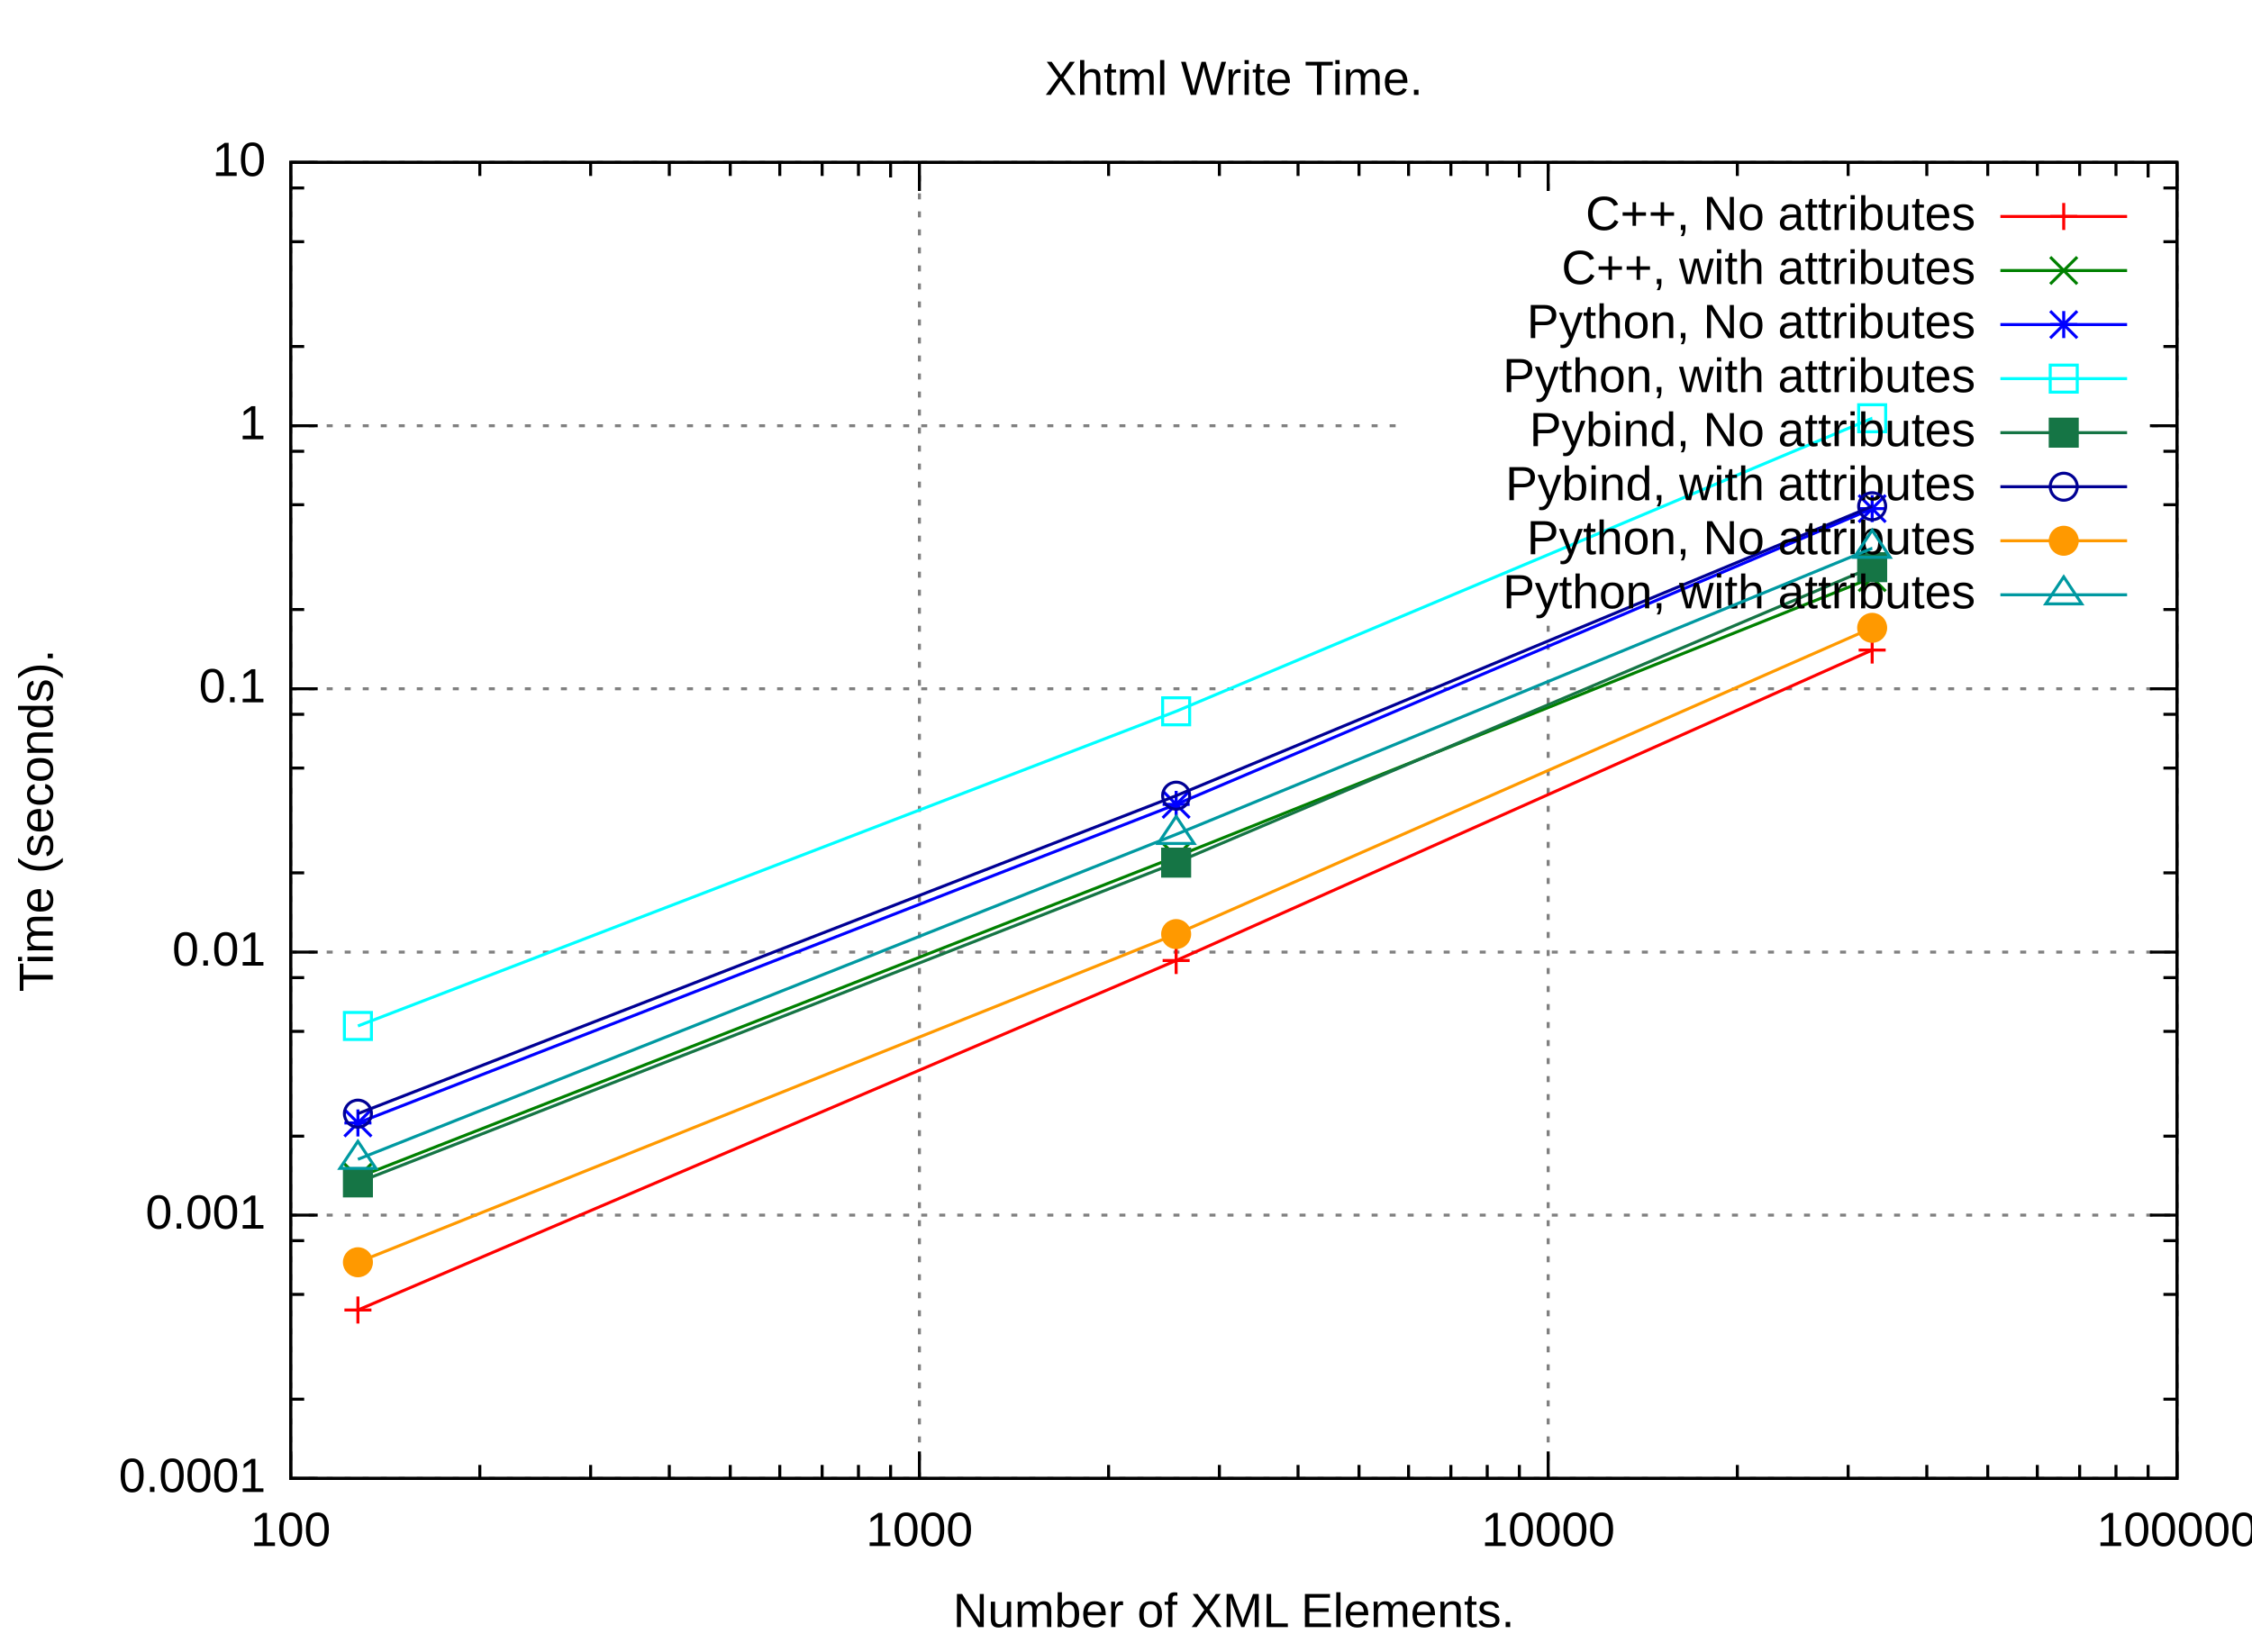
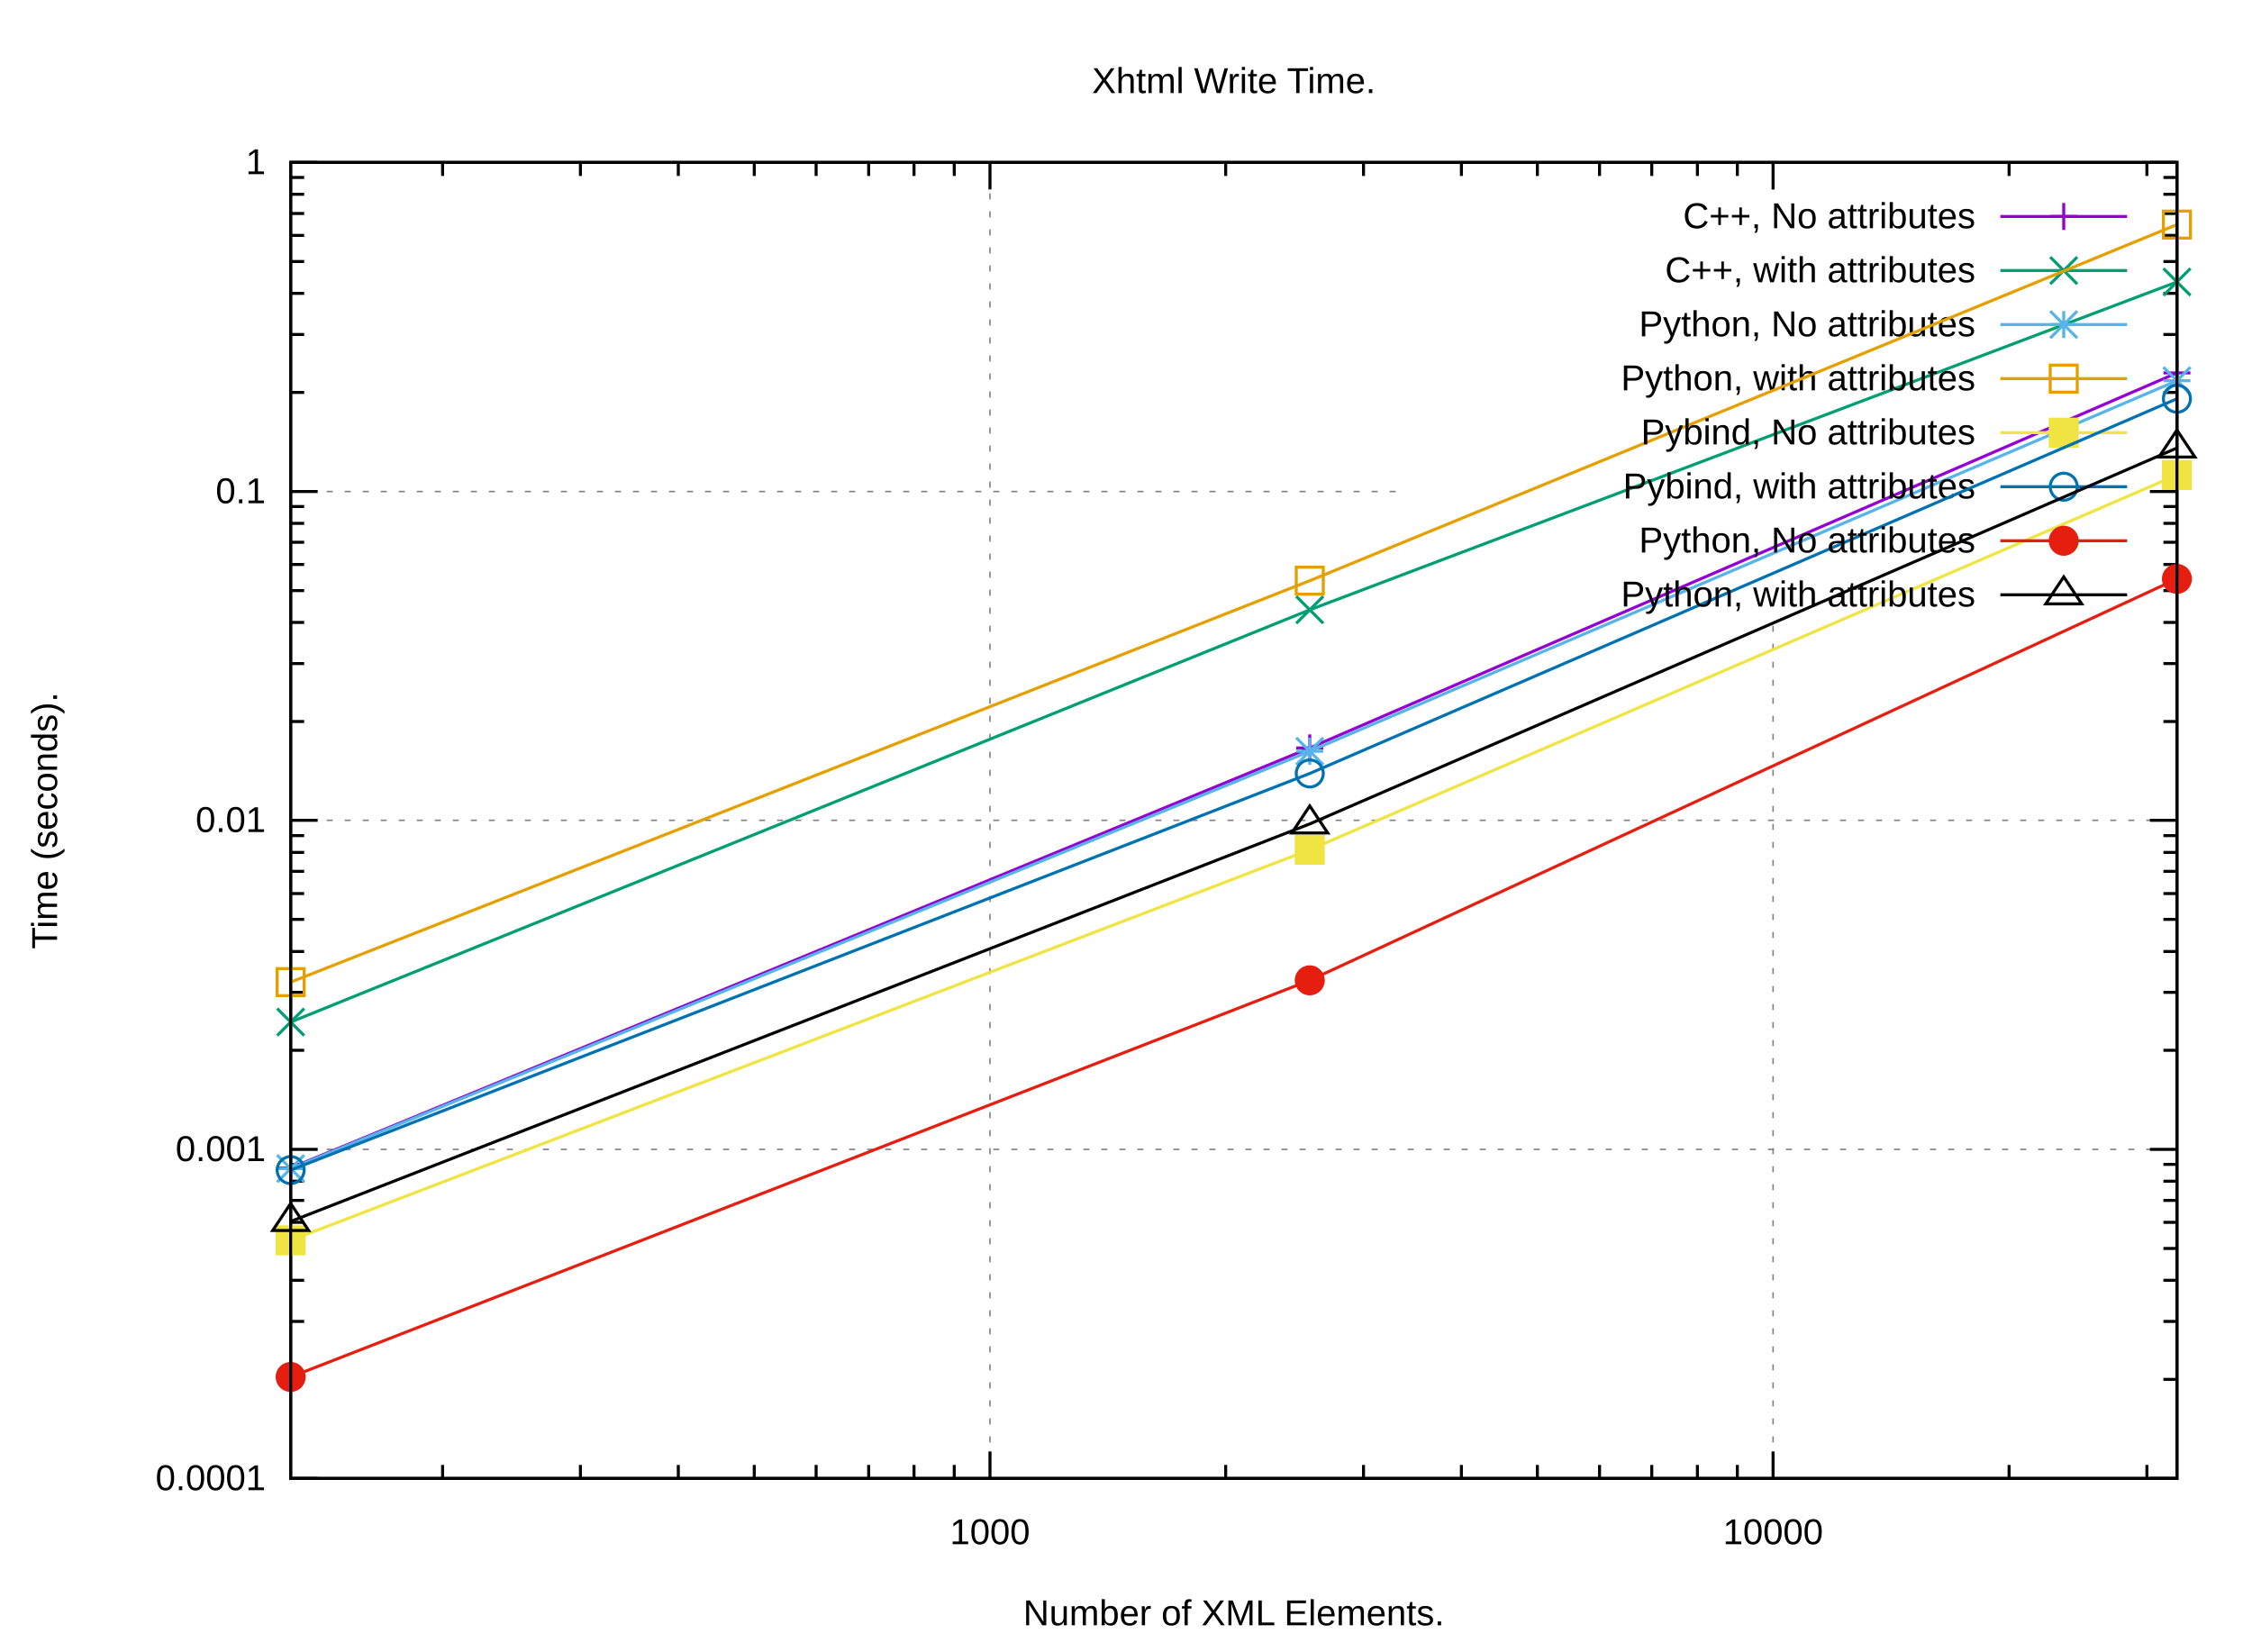
<svg xmlns="http://www.w3.org/2000/svg" xmlns:xlink="http://www.w3.org/1999/xlink" width="750" height="550" viewBox="0 0 750 550">
  <g id="gnuplot_canvas">
    <rect x="0" y="0" width="750" height="550" fill="none" />
    <defs>
-       <circle id="gpDot" r="0.5" stroke-width="0.5" />
+       <circle id="gpDot" r="0.5" stroke-width="0.5" stroke="currentColor" />
      <path id="gpPt0" stroke-width="0.222" stroke="currentColor" d="M-1,0 h2 M0,-1 v2" />
      <path id="gpPt1" stroke-width="0.222" stroke="currentColor" d="M-1,-1 L1,1 M1,-1 L-1,1" />
      <path id="gpPt2" stroke-width="0.222" stroke="currentColor" d="M-1,0 L1,0 M0,-1 L0,1 M-1,-1 L1,1 M-1,1 L1,-1" />
      <rect id="gpPt3" stroke-width="0.222" stroke="currentColor" x="-1" y="-1" width="2" height="2" />
      <rect id="gpPt4" stroke-width="0.222" stroke="currentColor" fill="currentColor" x="-1" y="-1" width="2" height="2" />
      <circle id="gpPt5" stroke-width="0.222" stroke="currentColor" cx="0" cy="0" r="1" />
      <use xlink:href="#gpPt5" id="gpPt6" fill="currentColor" stroke="none" />
      <path id="gpPt7" stroke-width="0.222" stroke="currentColor" d="M0,-1.33 L-1.33,0.67 L1.33,0.67 z" />
      <use xlink:href="#gpPt7" id="gpPt8" fill="currentColor" stroke="none" />
      <use xlink:href="#gpPt7" id="gpPt9" stroke="currentColor" transform="rotate(180)" />
      <use xlink:href="#gpPt9" id="gpPt10" fill="currentColor" stroke="none" />
      <use xlink:href="#gpPt3" id="gpPt11" stroke="currentColor" transform="rotate(45)" />
      <use xlink:href="#gpPt11" id="gpPt12" fill="currentColor" stroke="none" />
+       <path id="gpPt13" stroke-width="0.222" stroke="currentColor" d="M0,1.330 L1.265,0.411 L0.782,-1.067 L-0.782,-1.076 L-1.265,0.411 z" />
+       <use xlink:href="#gpPt13" id="gpPt14" fill="currentColor" stroke="none" />
+       <filter id="textbox" filterUnits="objectBoundingBox" x="0" y="0" height="1" width="1">
+         <feFlood flood-color="white" flood-opacity="1" result="bgnd" />
+         <feComposite in="SourceGraphic" in2="bgnd" operator="atop" />
+       </filter>
+       <filter id="greybox" filterUnits="objectBoundingBox" x="0" y="0" height="1" width="1">
+         <feFlood flood-color="lightgrey" flood-opacity="1" result="grey" />
+         <feComposite in="SourceGraphic" in2="grey" operator="atop" />
+       </filter>
    </defs>
-     <g style="fill:none; color:white; stroke:currentColor; stroke-width:1.00; stroke-linecap:butt; stroke-linejoin:miter">
- </g>
-     <g style="fill:none; color:black; stroke:currentColor; stroke-width:1.00; stroke-linecap:butt; stroke-linejoin:miter">
- </g>
-     <g style="fill:none; color:gray; stroke:currentColor; stroke-width:1.00; stroke-linecap:butt; stroke-linejoin:miter">
-       <path stroke="gray" stroke-dasharray=" 2,4" class="gridline" d="M96.8,492.4 L725.0,492.4  h0.01" />
-     </g>
-     <g style="fill:none; color:black; stroke:currentColor; stroke-width:1.00; stroke-linecap:butt; stroke-linejoin:miter">
-       <path stroke="black" d="M96.8,492.4 L105.8,492.4 M725.0,492.4 L716.0,492.4  h0.01" />
-       <g transform="translate(88.5,496.9)" style="stroke:none; fill:black; font-family:Arial; font-size:12.00pt; text-anchor:end">
-         <text> 0.0001</text>
-       </g>
-       <path stroke="black" d="M96.8,466.0 L101.3,466.0 M725.0,466.0 L720.5,466.0 M96.8,431.1 L101.3,431.1 M725.0,431.1 L720.5,431.1    M96.8,413.2 L101.3,413.2 M725.0,413.2 L720.5,413.2  h0.01" />
-     </g>
-     <g style="fill:none; color:gray; stroke:currentColor; stroke-width:1.00; stroke-linecap:butt; stroke-linejoin:miter">
-       <path stroke="gray" stroke-dasharray=" 2,4" class="gridline" d="M96.8,404.7 L725.0,404.7  h0.01" />
-     </g>
-     <g style="fill:none; color:black; stroke:currentColor; stroke-width:1.00; stroke-linecap:butt; stroke-linejoin:miter">
-       <path stroke="black" d="M96.8,404.7 L105.8,404.7 M725.0,404.7 L716.0,404.7  h0.01" />
-       <g transform="translate(88.5,409.2)" style="stroke:none; fill:black; font-family:Arial; font-size:12.00pt; text-anchor:end">
-         <text> 0.001</text>
-       </g>
-       <path stroke="black" d="M96.8,378.4 L101.3,378.4 M725.0,378.4 L720.5,378.4 M96.8,343.5 L101.3,343.5 M725.0,343.5 L720.5,343.5    M96.8,325.6 L101.3,325.6 M725.0,325.6 L720.5,325.6  h0.01" />
-     </g>
-     <g style="fill:none; color:gray; stroke:currentColor; stroke-width:1.00; stroke-linecap:butt; stroke-linejoin:miter">
-       <path stroke="gray" stroke-dasharray=" 2,4" class="gridline" d="M96.8,317.1 L725.0,317.1  h0.01" />
-     </g>
-     <g style="fill:none; color:black; stroke:currentColor; stroke-width:1.00; stroke-linecap:butt; stroke-linejoin:miter">
-       <path stroke="black" d="M96.8,317.1 L105.8,317.1 M725.0,317.1 L716.0,317.1  h0.01" />
-       <g transform="translate(88.5,321.6)" style="stroke:none; fill:black; font-family:Arial; font-size:12.00pt; text-anchor:end">
-         <text> 0.01</text>
-       </g>
-       <path stroke="black" d="M96.8,290.7 L101.3,290.7 M725.0,290.7 L720.5,290.7 M96.8,255.8 L101.3,255.8 M725.0,255.8 L720.5,255.8    M96.8,237.9 L101.3,237.9 M725.0,237.9 L720.5,237.9  h0.01" />
-     </g>
-     <g style="fill:none; color:gray; stroke:currentColor; stroke-width:1.00; stroke-linecap:butt; stroke-linejoin:miter">
-       <path stroke="gray" stroke-dasharray=" 2,4" class="gridline" d="M96.8,229.4 L725.0,229.4  h0.01" />
-     </g>
-     <g style="fill:none; color:black; stroke:currentColor; stroke-width:1.00; stroke-linecap:butt; stroke-linejoin:miter">
-       <path stroke="black" d="M96.8,229.4 L105.8,229.4 M725.0,229.4 L716.0,229.4  h0.01" />
-       <g transform="translate(88.5,233.9)" style="stroke:none; fill:black; font-family:Arial; font-size:12.00pt; text-anchor:end">
-         <text> 0.1</text>
-       </g>
-       <path stroke="black" d="M96.8,203.0 L101.3,203.0 M725.0,203.0 L720.5,203.0 M96.8,168.1 L101.3,168.1 M725.0,168.1 L720.5,168.1    M96.8,150.3 L101.3,150.3 M725.0,150.3 L720.5,150.3  h0.01" />
-     </g>
-     <g style="fill:none; color:gray; stroke:currentColor; stroke-width:1.00; stroke-linecap:butt; stroke-linejoin:miter">
-       <path stroke="gray" stroke-dasharray=" 2,4" class="gridline" d="M96.8,141.8 L467.0,141.8 M716.7,141.8 L725.0,141.8  h0.01" />
-     </g>
-     <g style="fill:none; color:black; stroke:currentColor; stroke-width:1.00; stroke-linecap:butt; stroke-linejoin:miter">
-       <path stroke="black" d="M96.8,141.8 L105.8,141.8 M725.0,141.8 L716.0,141.8  h0.01" />
-       <g transform="translate(88.5,146.3)" style="stroke:none; fill:black; font-family:Arial; font-size:12.00pt; text-anchor:end">
-         <text> 1</text>
-       </g>
-       <path stroke="black" d="M96.8,115.4 L101.3,115.4 M725.0,115.4 L720.5,115.4 M96.8,80.5 L101.3,80.5 M725.0,80.5 L720.5,80.5    M96.8,62.6 L101.3,62.6 M725.0,62.6 L720.5,62.6  h0.01" />
-     </g>
-     <g style="fill:none; color:gray; stroke:currentColor; stroke-width:1.00; stroke-linecap:butt; stroke-linejoin:miter">
-       <path stroke="gray" stroke-dasharray=" 2,4" class="gridline" d="M96.8,54.1 L725.0,54.1  h0.01" />
-     </g>
-     <g style="fill:none; color:black; stroke:currentColor; stroke-width:1.00; stroke-linecap:butt; stroke-linejoin:miter">
-       <path stroke="black" d="M96.8,54.1 L105.8,54.1 M725.0,54.1 L716.0,54.1  h0.01" />
-       <g transform="translate(88.5,58.6)" style="stroke:none; fill:black; font-family:Arial; font-size:12.00pt; text-anchor:end">
-         <text> 10</text>
-       </g>
-     </g>
-     <g style="fill:none; color:gray; stroke:currentColor; stroke-width:1.00; stroke-linecap:butt; stroke-linejoin:miter">
-       <path stroke="gray" stroke-dasharray=" 2,4" class="gridline" d="M96.8,492.4 L96.8,54.1  h0.01" />
-     </g>
-     <g style="fill:none; color:black; stroke:currentColor; stroke-width:1.00; stroke-linecap:butt; stroke-linejoin:miter">
-       <path stroke="black" d="M96.8,492.4 L96.8,483.4 M96.8,54.1 L96.8,63.1  h0.01" />
-       <g transform="translate(96.8,514.9)" style="stroke:none; fill:black; font-family:Arial; font-size:12.00pt; text-anchor:middle">
-         <text> 100</text>
-       </g>
-       <path stroke="black" d="M159.8,492.4 L159.8,487.9 M159.8,54.1 L159.8,58.6 M196.7,492.4 L196.7,487.9 M196.7,54.1 L196.7,58.6    M222.9,492.4 L222.9,487.9 M222.9,54.1 L222.9,58.6 M243.2,492.4 L243.2,487.9 M243.2,54.1 L243.2,58.6    M259.7,492.4 L259.7,487.9 M259.7,54.1 L259.7,58.6 M273.8,492.4 L273.8,487.9 M273.8,54.1 L273.8,58.6    M285.9,492.4 L285.9,487.9 M285.9,54.1 L285.9,58.6 M296.6,492.4 L296.6,487.9 M296.6,54.1 L296.6,58.6     h0.01" />
-     </g>
-     <g style="fill:none; color:gray; stroke:currentColor; stroke-width:1.00; stroke-linecap:butt; stroke-linejoin:miter">
-       <path stroke="gray" stroke-dasharray=" 2,4" class="gridline" d="M306.2,492.4 L306.2,54.1  h0.01" />
-     </g>
-     <g style="fill:none; color:black; stroke:currentColor; stroke-width:1.00; stroke-linecap:butt; stroke-linejoin:miter">
-       <path stroke="black" d="M306.2,492.4 L306.2,483.4 M306.2,54.1 L306.2,63.1  h0.01" />
-       <g transform="translate(306.2,514.9)" style="stroke:none; fill:black; font-family:Arial; font-size:12.00pt; text-anchor:middle">
-         <text> 1000</text>
-       </g>
-       <path stroke="black" d="M369.2,492.4 L369.2,487.9 M369.2,54.1 L369.2,58.6 M406.1,492.4 L406.1,487.9 M406.1,54.1 L406.1,58.6    M432.3,492.4 L432.3,487.9 M432.3,54.1 L432.3,58.6 M452.6,492.4 L452.6,487.9 M452.6,54.1 L452.6,58.6    M469.1,492.4 L469.1,487.9 M469.1,54.1 L469.1,58.6 M483.2,492.4 L483.2,487.9 M483.2,54.1 L483.2,58.6    M495.3,492.4 L495.3,487.9 M495.3,54.1 L495.3,58.6 M506.0,492.4 L506.0,487.9 M506.0,54.1 L506.0,58.6     h0.01" />
-     </g>
-     <g style="fill:none; color:gray; stroke:currentColor; stroke-width:1.00; stroke-linecap:butt; stroke-linejoin:miter">
-       <path stroke="gray" stroke-dasharray=" 2,4" class="gridline" d="M515.6,492.4 L515.6,207.1 M515.6,63.1 L515.6,54.1  h0.01" />
-     </g>
-     <g style="fill:none; color:black; stroke:currentColor; stroke-width:1.00; stroke-linecap:butt; stroke-linejoin:miter">
-       <path stroke="black" d="M515.6,492.4 L515.6,483.4 M515.6,54.1 L515.6,63.1  h0.01" />
-       <g transform="translate(515.6,514.9)" style="stroke:none; fill:black; font-family:Arial; font-size:12.00pt; text-anchor:middle">
-         <text> 10000</text>
-       </g>
-       <path stroke="black" d="M578.6,492.4 L578.6,487.9 M578.6,54.1 L578.6,58.6 M615.5,492.4 L615.5,487.9 M615.5,54.1 L615.5,58.6    M641.7,492.4 L641.7,487.9 M641.7,54.1 L641.7,58.6 M662.0,492.4 L662.0,487.9 M662.0,54.1 L662.0,58.6    M678.5,492.4 L678.5,487.9 M678.5,54.1 L678.5,58.6 M692.6,492.4 L692.6,487.9 M692.6,54.1 L692.6,58.6    M704.7,492.4 L704.7,487.9 M704.7,54.1 L704.7,58.6 M715.4,492.4 L715.4,487.9 M715.4,54.1 L715.4,58.6     h0.01" />
-     </g>
-     <g style="fill:none; color:gray; stroke:currentColor; stroke-width:1.00; stroke-linecap:butt; stroke-linejoin:miter">
-       <path stroke="gray" stroke-dasharray=" 2,4" class="gridline" d="M725.0,492.4 L725.0,54.1  h0.01" />
-     </g>
-     <g style="fill:none; color:black; stroke:currentColor; stroke-width:1.00; stroke-linecap:butt; stroke-linejoin:miter">
-       <path stroke="black" d="M725.0,492.4 L725.0,483.4 M725.0,54.1 L725.0,63.1  h0.01" />
-       <g transform="translate(725.0,514.9)" style="stroke:none; fill:black; font-family:Arial; font-size:12.00pt; text-anchor:middle">
-         <text> 100000</text>
-       </g>
-       <path stroke="black" d="M96.8,54.1 L96.8,492.4 L725.0,492.4 L725.0,54.1 L96.8,54.1 Z  h0.01" />
-       <g transform="translate(17.6,273.3) rotate(270)" style="stroke:none; fill:black; font-family:Arial; font-size:12.00pt; text-anchor:middle">
-         <text>Time (seconds).</text>
-       </g>
-       <g transform="translate(410.9,541.9)" style="stroke:none; fill:black; font-family:Arial; font-size:12.00pt; text-anchor:middle">
-         <text>Number of XML Elements.</text>
-       </g>
-       <g transform="translate(410.9,31.6)" style="stroke:none; fill:black; font-family:Arial; font-size:12.00pt; text-anchor:middle">
-         <text>Xhtml Write Time.</text>
-       </g>
-     </g>
+     <g fill="none" color="white" stroke="currentColor" stroke-width="1.00" stroke-linecap="butt" stroke-linejoin="miter">
+ </g>
+     <g fill="none" color="black" stroke="currentColor" stroke-width="1.00" stroke-linecap="butt" stroke-linejoin="miter">
+ </g>
+     <g fill="none" color="black" stroke="black" stroke-width="0.50" stroke-linecap="butt" stroke-linejoin="miter">
+ </g>
+     <g fill="none" color="gray" stroke="currentColor" stroke-width="0.50" stroke-linecap="butt" stroke-linejoin="miter">
+       <path stroke="gray" stroke-dasharray="2,4" class="gridline" d="M96.8,492.4 L725.0,492.4  " />
+     </g>
+     <g fill="none" color="gray" stroke="gray" stroke-width="1.00" stroke-linecap="butt" stroke-linejoin="miter">
+ </g>
+     <g fill="none" color="black" stroke="currentColor" stroke-width="1.00" stroke-linecap="butt" stroke-linejoin="miter">
+       <path stroke="black" d="M96.8,492.4 L105.8,492.4 M725.0,492.4 L716.0,492.4  " />
+       <g transform="translate(88.5,496.3)" stroke="none" fill="black" font-family="Arial" font-size="12.00" text-anchor="end">
+         <text>
+           <tspan font-family="Arial"> 0.0001</tspan>
+         </text>
+       </g>
+     </g>
+     <g fill="none" color="black" stroke="currentColor" stroke-width="1.00" stroke-linecap="butt" stroke-linejoin="miter">
+       <path stroke="black" d="M96.8,459.4 L101.3,459.4 M725.0,459.4 L720.5,459.4 M96.8,440.1 L101.3,440.1 M725.0,440.1 L720.5,440.1   M96.8,426.4 L101.3,426.4 M725.0,426.4 L720.5,426.4 M96.8,415.8 L101.3,415.8 M725.0,415.8 L720.5,415.8   M96.8,407.1 L101.3,407.1 M725.0,407.1 L720.5,407.1 M96.8,399.8 L101.3,399.8 M725.0,399.8 L720.5,399.8   M96.8,393.4 L101.3,393.4 M725.0,393.4 L720.5,393.4 M96.8,387.8 L101.3,387.8 M725.0,387.8 L720.5,387.8    " />
+     </g>
+     <g fill="none" color="black" stroke="black" stroke-width="0.50" stroke-linecap="butt" stroke-linejoin="miter">
+ </g>
+     <g fill="none" color="gray" stroke="currentColor" stroke-width="0.50" stroke-linecap="butt" stroke-linejoin="miter">
+       <path stroke="gray" stroke-dasharray="2,4" class="gridline" d="M96.8,382.8 L725.0,382.8  " />
+     </g>
+     <g fill="none" color="gray" stroke="gray" stroke-width="1.00" stroke-linecap="butt" stroke-linejoin="miter">
+ </g>
+     <g fill="none" color="black" stroke="currentColor" stroke-width="1.00" stroke-linecap="butt" stroke-linejoin="miter">
+       <path stroke="black" d="M96.8,382.8 L105.8,382.8 M725.0,382.8 L716.0,382.8  " />
+       <g transform="translate(88.5,386.7)" stroke="none" fill="black" font-family="Arial" font-size="12.00" text-anchor="end">
+         <text>
+           <tspan font-family="Arial"> 0.001</tspan>
+         </text>
+       </g>
+     </g>
+     <g fill="none" color="black" stroke="currentColor" stroke-width="1.00" stroke-linecap="butt" stroke-linejoin="miter">
+       <path stroke="black" d="M96.8,349.8 L101.3,349.8 M725.0,349.8 L720.5,349.8 M96.8,330.5 L101.3,330.5 M725.0,330.5 L720.5,330.5   M96.8,316.9 L101.3,316.9 M725.0,316.9 L720.5,316.9 M96.8,306.2 L101.3,306.2 M725.0,306.2 L720.5,306.2   M96.8,297.6 L101.3,297.6 M725.0,297.6 L720.5,297.6 M96.8,290.2 L101.3,290.2 M725.0,290.2 L720.5,290.2   M96.8,283.9 L101.3,283.9 M725.0,283.9 L720.5,283.9 M96.8,278.3 L101.3,278.3 M725.0,278.3 L720.5,278.3    " />
+     </g>
+     <g fill="none" color="black" stroke="black" stroke-width="0.50" stroke-linecap="butt" stroke-linejoin="miter">
+ </g>
+     <g fill="none" color="gray" stroke="currentColor" stroke-width="0.50" stroke-linecap="butt" stroke-linejoin="miter">
+       <path stroke="gray" stroke-dasharray="2,4" class="gridline" d="M96.8,273.2 L725.0,273.2  " />
+     </g>
+     <g fill="none" color="gray" stroke="gray" stroke-width="1.00" stroke-linecap="butt" stroke-linejoin="miter">
+ </g>
+     <g fill="none" color="black" stroke="currentColor" stroke-width="1.00" stroke-linecap="butt" stroke-linejoin="miter">
+       <path stroke="black" d="M96.8,273.2 L105.8,273.2 M725.0,273.2 L716.0,273.2  " />
+       <g transform="translate(88.5,277.1)" stroke="none" fill="black" font-family="Arial" font-size="12.00" text-anchor="end">
+         <text>
+           <tspan font-family="Arial"> 0.01</tspan>
+         </text>
+       </g>
+     </g>
+     <g fill="none" color="black" stroke="currentColor" stroke-width="1.00" stroke-linecap="butt" stroke-linejoin="miter">
+       <path stroke="black" d="M96.8,240.3 L101.3,240.3 M725.0,240.3 L720.5,240.3 M96.8,221.0 L101.3,221.0 M725.0,221.0 L720.5,221.0   M96.8,207.3 L101.3,207.3 M725.0,207.3 L720.5,207.3 M96.8,196.7 L101.3,196.7 M725.0,196.7 L720.5,196.7   M96.8,188.0 L101.3,188.0 M725.0,188.0 L720.5,188.0 M96.8,180.6 L101.3,180.6 M725.0,180.6 L720.5,180.6   M96.8,174.3 L101.3,174.3 M725.0,174.3 L720.5,174.3 M96.8,168.7 L101.3,168.7 M725.0,168.7 L720.5,168.7    " />
+     </g>
+     <g fill="none" color="black" stroke="black" stroke-width="0.50" stroke-linecap="butt" stroke-linejoin="miter">
+ </g>
+     <g fill="none" color="gray" stroke="currentColor" stroke-width="0.50" stroke-linecap="butt" stroke-linejoin="miter">
+       <path stroke="gray" stroke-dasharray="2,4" class="gridline" d="M96.8,163.7 L467.0,163.7 M716.7,163.7 L725.0,163.7  " />
+     </g>
+     <g fill="none" color="gray" stroke="gray" stroke-width="1.00" stroke-linecap="butt" stroke-linejoin="miter">
+ </g>
+     <g fill="none" color="black" stroke="currentColor" stroke-width="1.00" stroke-linecap="butt" stroke-linejoin="miter">
+       <path stroke="black" d="M96.8,163.7 L105.8,163.7 M725.0,163.7 L716.0,163.7  " />
+       <g transform="translate(88.5,167.6)" stroke="none" fill="black" font-family="Arial" font-size="12.00" text-anchor="end">
+         <text>
+           <tspan font-family="Arial"> 0.1</tspan>
+         </text>
+       </g>
+     </g>
+     <g fill="none" color="black" stroke="currentColor" stroke-width="1.00" stroke-linecap="butt" stroke-linejoin="miter">
+       <path stroke="black" d="M96.8,130.7 L101.3,130.7 M725.0,130.7 L720.5,130.7 M96.8,111.4 L101.3,111.4 M725.0,111.4 L720.5,111.4   M96.8,97.7 L101.3,97.7 M725.0,97.7 L720.5,97.7 M96.8,87.1 L101.3,87.1 M725.0,87.1 L720.5,87.1   M96.8,78.4 L101.3,78.4 M725.0,78.4 L720.5,78.4 M96.8,71.1 L101.3,71.1 M725.0,71.1 L720.5,71.1   M96.8,64.7 L101.3,64.7 M725.0,64.7 L720.5,64.7 M96.8,59.1 L101.3,59.1 M725.0,59.1 L720.5,59.1    " />
+     </g>
+     <g fill="none" color="black" stroke="black" stroke-width="0.50" stroke-linecap="butt" stroke-linejoin="miter">
+ </g>
+     <g fill="none" color="gray" stroke="currentColor" stroke-width="0.50" stroke-linecap="butt" stroke-linejoin="miter">
+       <path stroke="gray" stroke-dasharray="2,4" class="gridline" d="M96.8,54.1 L725.0,54.1  " />
+     </g>
+     <g fill="none" color="gray" stroke="gray" stroke-width="1.00" stroke-linecap="butt" stroke-linejoin="miter">
+ </g>
+     <g fill="none" color="black" stroke="currentColor" stroke-width="1.00" stroke-linecap="butt" stroke-linejoin="miter">
+       <path stroke="black" d="M96.8,54.1 L105.8,54.1 M725.0,54.1 L716.0,54.1  " />
+       <g transform="translate(88.5,58.0)" stroke="none" fill="black" font-family="Arial" font-size="12.00" text-anchor="end">
+         <text>
+           <tspan font-family="Arial"> 1</tspan>
+         </text>
+       </g>
+     </g>
+     <g fill="none" color="black" stroke="currentColor" stroke-width="1.00" stroke-linecap="butt" stroke-linejoin="miter">
+       <path stroke="black" d="M147.4,492.4 L147.4,487.9 M147.4,54.1 L147.4,58.6 M193.3,492.4 L193.3,487.9 M193.3,54.1 L193.3,58.6   M225.9,492.4 L225.9,487.9 M225.9,54.1 L225.9,58.6 M251.2,492.4 L251.2,487.9 M251.2,54.1 L251.2,58.6   M271.8,492.4 L271.8,487.9 M271.8,54.1 L271.8,58.6 M289.3,492.4 L289.3,487.9 M289.3,54.1 L289.3,58.6   M304.4,492.4 L304.4,487.9 M304.4,54.1 L304.4,58.6 M317.8,492.4 L317.8,487.9 M317.8,54.1 L317.8,58.6    " />
+     </g>
+     <g fill="none" color="black" stroke="black" stroke-width="0.50" stroke-linecap="butt" stroke-linejoin="miter">
+ </g>
+     <g fill="none" color="gray" stroke="currentColor" stroke-width="0.50" stroke-linecap="butt" stroke-linejoin="miter">
+       <path stroke="gray" stroke-dasharray="2,4" class="gridline" d="M329.7,492.4 L329.7,54.1  " />
+     </g>
+     <g fill="none" color="gray" stroke="gray" stroke-width="1.00" stroke-linecap="butt" stroke-linejoin="miter">
+ </g>
+     <g fill="none" color="black" stroke="currentColor" stroke-width="1.00" stroke-linecap="butt" stroke-linejoin="miter">
+       <path stroke="black" d="M329.7,492.4 L329.7,483.4 M329.7,54.1 L329.7,63.1  " />
+       <g transform="translate(329.7,514.3)" stroke="none" fill="black" font-family="Arial" font-size="12.00" text-anchor="middle">
+         <text>
+           <tspan font-family="Arial"> 1000</tspan>
+         </text>
+       </g>
+     </g>
+     <g fill="none" color="black" stroke="currentColor" stroke-width="1.00" stroke-linecap="butt" stroke-linejoin="miter">
+       <path stroke="black" d="M408.2,492.4 L408.2,487.9 M408.2,54.1 L408.2,58.6 M454.1,492.4 L454.1,487.9 M454.1,54.1 L454.1,58.6   M486.7,492.4 L486.7,487.9 M486.7,54.1 L486.7,58.6 M512.0,492.4 L512.0,487.9 M512.0,54.1 L512.0,58.6   M532.7,492.4 L532.7,487.9 M532.7,54.1 L532.7,58.6 M550.1,492.4 L550.1,487.9 M550.1,54.1 L550.1,58.6   M565.3,492.4 L565.3,487.9 M565.3,54.1 L565.3,58.6 M578.6,492.4 L578.6,487.9 M578.6,54.1 L578.6,58.6    " />
+     </g>
+     <g fill="none" color="black" stroke="black" stroke-width="0.50" stroke-linecap="butt" stroke-linejoin="miter">
+ </g>
+     <g fill="none" color="gray" stroke="currentColor" stroke-width="0.50" stroke-linecap="butt" stroke-linejoin="miter">
+       <path stroke="gray" stroke-dasharray="2,4" class="gridline" d="M590.5,492.4 L590.5,207.1 M590.5,63.1 L590.5,54.1  " />
+     </g>
+     <g fill="none" color="gray" stroke="gray" stroke-width="1.00" stroke-linecap="butt" stroke-linejoin="miter">
+ </g>
+     <g fill="none" color="black" stroke="currentColor" stroke-width="1.00" stroke-linecap="butt" stroke-linejoin="miter">
+       <path stroke="black" d="M590.5,492.4 L590.5,483.4 M590.5,54.1 L590.5,63.1  " />
+       <g transform="translate(590.5,514.3)" stroke="none" fill="black" font-family="Arial" font-size="12.00" text-anchor="middle">
+         <text>
+           <tspan font-family="Arial"> 10000</tspan>
+         </text>
+       </g>
+     </g>
+     <g fill="none" color="black" stroke="currentColor" stroke-width="1.00" stroke-linecap="butt" stroke-linejoin="miter">
+       <path stroke="black" d="M669.1,492.4 L669.1,487.9 M669.1,54.1 L669.1,58.6 M715.0,492.4 L715.0,487.9 M715.0,54.1 L715.0,58.6    " />
+     </g>
+     <g fill="none" color="black" stroke="currentColor" stroke-width="1.00" stroke-linecap="butt" stroke-linejoin="miter">
+       <path stroke="black" d="M96.8,54.1 L96.8,492.4 L725.0,492.4 L725.0,54.1 L96.8,54.1 Z  " />
+     </g>
+     <g fill="none" color="black" stroke="currentColor" stroke-width="1.00" stroke-linecap="butt" stroke-linejoin="miter">
+       <g transform="translate(19.0,273.3) rotate(270)" stroke="none" fill="black" font-family="Arial" font-size="12.00" text-anchor="middle">
+         <text>
+           <tspan font-family="Arial">Time (seconds).</tspan>
+         </text>
+       </g>
+     </g>
+     <g fill="none" color="black" stroke="currentColor" stroke-width="1.00" stroke-linecap="butt" stroke-linejoin="miter">
+       <g transform="translate(410.9,541.3)" stroke="none" fill="black" font-family="Arial" font-size="12.00" text-anchor="middle">
+         <text>
+           <tspan font-family="Arial">Number of XML Elements.</tspan>
+         </text>
+       </g>
+     </g>
+     <g fill="none" color="black" stroke="currentColor" stroke-width="1.00" stroke-linecap="butt" stroke-linejoin="miter">
+ </g>
    <g id="gnuplot_plot_1">
-       <g style="fill:none; color:red; stroke:currentColor; stroke-width:1.00; stroke-linecap:butt; stroke-linejoin:miter">
-         <g transform="translate(657.9,76.6)" style="stroke:none; fill:black; font-family:Arial; font-size:12.00pt; text-anchor:end">
-           <text>C++, No attributes</text>
-         </g>
-         <path d="M666.2,72.1 L708.4,72.1 M119.2,436.3 L391.7,319.9 L623.5,216.5  h0.01" />
-         <use xlink:href="#gpPt0" transform="translate(119.2,436.3) scale(4.50)" />
-         <use xlink:href="#gpPt0" transform="translate(391.7,319.9) scale(4.50)" />
-         <use xlink:href="#gpPt0" transform="translate(623.5,216.5) scale(4.50)" />
-         <use xlink:href="#gpPt0" transform="translate(687.3,72.1) scale(4.50)" />
+       <g fill="none" color="black" stroke="currentColor" stroke-width="1.00" stroke-linecap="butt" stroke-linejoin="miter">
+         <g transform="translate(657.9,76.0)" stroke="none" fill="black" font-family="Arial" font-size="12.00" text-anchor="end">
+           <text>
+             <tspan font-family="Arial">C++, No attributes</tspan>
+           </text>
+         </g>
+       </g>
+       <g fill="none" color="black" stroke="currentColor" stroke-width="1.00" stroke-linecap="butt" stroke-linejoin="miter">
+         <path stroke="rgb(148,   0, 211)" d="M666.2,72.1 L708.4,72.1 M96.8,389.0 L436.2,249.1 L725.0,124.2  " />
+         <use xlink:href="#gpPt0" transform="translate(96.8,389.0) scale(4.50)" color="rgb(148,   0, 211)" />
+         <use xlink:href="#gpPt0" transform="translate(436.2,249.1) scale(4.50)" color="rgb(148,   0, 211)" />
+         <use xlink:href="#gpPt0" transform="translate(725.0,124.2) scale(4.50)" color="rgb(148,   0, 211)" />
+         <use xlink:href="#gpPt0" transform="translate(687.3,72.1) scale(4.50)" color="rgb(148,   0, 211)" />
      </g>
    </g>
    <g id="gnuplot_plot_2">
-       <g style="fill:none; color:green; stroke:currentColor; stroke-width:1.00; stroke-linecap:butt; stroke-linejoin:miter">
-         <g transform="translate(657.9,94.6)" style="stroke:none; fill:black; font-family:Arial; font-size:12.00pt; text-anchor:end">
-           <text>C++, with attributes</text>
-         </g>
-         <path d="M666.2,90.1 L708.4,90.1 M119.2,392.1 L391.7,285.3 L623.5,192.4  h0.01" />
-         <use xlink:href="#gpPt1" transform="translate(119.2,392.1) scale(4.50)" />
-         <use xlink:href="#gpPt1" transform="translate(391.7,285.3) scale(4.50)" />
-         <use xlink:href="#gpPt1" transform="translate(623.5,192.4) scale(4.50)" />
-         <use xlink:href="#gpPt1" transform="translate(687.3,90.1) scale(4.50)" />
+       <g fill="none" color="black" stroke="currentColor" stroke-width="1.00" stroke-linecap="butt" stroke-linejoin="miter">
+         <g transform="translate(657.9,94.0)" stroke="none" fill="black" font-family="Arial" font-size="12.00" text-anchor="end">
+           <text>
+             <tspan font-family="Arial">C++, with attributes</tspan>
+           </text>
+         </g>
+       </g>
+       <g fill="none" color="black" stroke="currentColor" stroke-width="1.00" stroke-linecap="butt" stroke-linejoin="miter">
+         <path stroke="rgb(  0, 158, 115)" d="M666.2,90.1 L708.4,90.1 M96.8,340.4 L436.2,203.1 L725.0,93.9  " />
+         <use xlink:href="#gpPt1" transform="translate(96.8,340.4) scale(4.50)" color="rgb(  0, 158, 115)" />
+         <use xlink:href="#gpPt1" transform="translate(436.2,203.1) scale(4.50)" color="rgb(  0, 158, 115)" />
+         <use xlink:href="#gpPt1" transform="translate(725.0,93.9) scale(4.50)" color="rgb(  0, 158, 115)" />
+         <use xlink:href="#gpPt1" transform="translate(687.3,90.1) scale(4.50)" color="rgb(  0, 158, 115)" />
      </g>
    </g>
    <g id="gnuplot_plot_3">
-       <g style="fill:none; color:blue; stroke:currentColor; stroke-width:1.00; stroke-linecap:butt; stroke-linejoin:miter">
-         <g transform="translate(657.9,112.6)" style="stroke:none; fill:black; font-family:Arial; font-size:12.00pt; text-anchor:end">
-           <text>Python, No attributes</text>
-         </g>
-         <path d="M666.2,108.1 L708.4,108.1 M119.2,374.0 L391.7,267.9 L623.5,169.4  h0.01" />
-         <use xlink:href="#gpPt2" transform="translate(119.2,374.0) scale(4.50)" />
-         <use xlink:href="#gpPt2" transform="translate(391.7,267.9) scale(4.50)" />
-         <use xlink:href="#gpPt2" transform="translate(623.5,169.4) scale(4.50)" />
-         <use xlink:href="#gpPt2" transform="translate(687.3,108.1) scale(4.50)" />
+       <g fill="none" color="black" stroke="currentColor" stroke-width="1.00" stroke-linecap="butt" stroke-linejoin="miter">
+         <g transform="translate(657.9,112.0)" stroke="none" fill="black" font-family="Arial" font-size="12.00" text-anchor="end">
+           <text>
+             <tspan font-family="Arial">Python, No attributes</tspan>
+           </text>
+         </g>
+       </g>
+       <g fill="none" color="black" stroke="currentColor" stroke-width="1.00" stroke-linecap="butt" stroke-linejoin="miter">
+         <path stroke="rgb( 86, 180, 233)" d="M666.2,108.1 L708.4,108.1 M96.8,389.2 L436.2,250.2 L725.0,126.8  " />
+         <use xlink:href="#gpPt2" transform="translate(96.8,389.2) scale(4.50)" color="rgb( 86, 180, 233)" />
+         <use xlink:href="#gpPt2" transform="translate(436.2,250.2) scale(4.50)" color="rgb( 86, 180, 233)" />
+         <use xlink:href="#gpPt2" transform="translate(725.0,126.8) scale(4.50)" color="rgb( 86, 180, 233)" />
+         <use xlink:href="#gpPt2" transform="translate(687.3,108.1) scale(4.50)" color="rgb( 86, 180, 233)" />
      </g>
    </g>
    <g id="gnuplot_plot_4">
-       <g style="fill:none; color:cyan; stroke:currentColor; stroke-width:1.00; stroke-linecap:butt; stroke-linejoin:miter">
-         <g transform="translate(657.9,130.6)" style="stroke:none; fill:black; font-family:Arial; font-size:12.00pt; text-anchor:end">
-           <text>Python, with attributes</text>
-         </g>
-         <path d="M666.2,126.1 L708.4,126.1 M119.2,341.7 L391.7,236.9 L623.5,139.3  h0.01" />
-         <use xlink:href="#gpPt3" transform="translate(119.2,341.7) scale(4.50)" />
-         <use xlink:href="#gpPt3" transform="translate(391.7,236.9) scale(4.50)" />
-         <use xlink:href="#gpPt3" transform="translate(623.5,139.3) scale(4.50)" />
-         <use xlink:href="#gpPt3" transform="translate(687.3,126.1) scale(4.50)" />
+       <g fill="none" color="black" stroke="currentColor" stroke-width="1.00" stroke-linecap="butt" stroke-linejoin="miter">
+         <g transform="translate(657.9,130.0)" stroke="none" fill="black" font-family="Arial" font-size="12.00" text-anchor="end">
+           <text>
+             <tspan font-family="Arial">Python, with attributes</tspan>
+           </text>
+         </g>
+       </g>
+       <g fill="none" color="black" stroke="currentColor" stroke-width="1.00" stroke-linecap="butt" stroke-linejoin="miter">
+         <path stroke="rgb(230, 159,   0)" d="M666.2,126.1 L708.4,126.1 M96.8,327.1 L436.2,193.4 L725.0,74.8  " />
+         <use xlink:href="#gpPt3" transform="translate(96.8,327.1) scale(4.50)" color="rgb(230, 159,   0)" />
+         <use xlink:href="#gpPt3" transform="translate(436.2,193.4) scale(4.50)" color="rgb(230, 159,   0)" />
+         <use xlink:href="#gpPt3" transform="translate(725.0,74.8) scale(4.50)" color="rgb(230, 159,   0)" />
+         <use xlink:href="#gpPt3" transform="translate(687.3,126.1) scale(4.50)" color="rgb(230, 159,   0)" />
      </g>
    </g>
    <g id="gnuplot_plot_5">
-       <g style="fill:none; color:#157545; stroke:currentColor; stroke-width:1.00; stroke-linecap:butt; stroke-linejoin:miter">
-         <g transform="translate(657.9,148.6)" style="stroke:none; fill:black; font-family:Arial; font-size:12.00pt; text-anchor:end">
-           <text>Pybind, No attributes</text>
-         </g>
-         <path d="M666.2,144.1 L708.4,144.1 M119.2,393.8 L391.7,287.3 L623.5,188.9  h0.01" />
-         <use xlink:href="#gpPt4" transform="translate(119.2,393.8) scale(4.50)" />
-         <use xlink:href="#gpPt4" transform="translate(391.7,287.3) scale(4.50)" />
-         <use xlink:href="#gpPt4" transform="translate(623.5,188.9) scale(4.50)" />
-         <use xlink:href="#gpPt4" transform="translate(687.3,144.1) scale(4.50)" />
+       <g fill="none" color="black" stroke="currentColor" stroke-width="1.00" stroke-linecap="butt" stroke-linejoin="miter">
+         <g transform="translate(657.9,148.0)" stroke="none" fill="black" font-family="Arial" font-size="12.00" text-anchor="end">
+           <text>
+             <tspan font-family="Arial">Pybind, No attributes</tspan>
+           </text>
+         </g>
+       </g>
+       <g fill="none" color="black" stroke="currentColor" stroke-width="1.00" stroke-linecap="butt" stroke-linejoin="miter">
+         <path stroke="rgb(240, 228,  66)" d="M666.2,144.1 L708.4,144.1 M96.8,413.1 L436.2,283.0 L725.0,158.2  " />
+         <use xlink:href="#gpPt4" transform="translate(96.8,413.1) scale(4.50)" color="rgb(240, 228,  66)" />
+         <use xlink:href="#gpPt4" transform="translate(436.2,283.0) scale(4.50)" color="rgb(240, 228,  66)" />
+         <use xlink:href="#gpPt4" transform="translate(725.0,158.2) scale(4.50)" color="rgb(240, 228,  66)" />
+         <use xlink:href="#gpPt4" transform="translate(687.3,144.1) scale(4.50)" color="rgb(240, 228,  66)" />
      </g>
    </g>
    <g id="gnuplot_plot_6">
-       <g style="fill:none; color:#000094; stroke:currentColor; stroke-width:1.00; stroke-linecap:butt; stroke-linejoin:miter">
-         <g transform="translate(657.9,166.6)" style="stroke:none; fill:black; font-family:Arial; font-size:12.00pt; text-anchor:end">
-           <text>Pybind, with attributes</text>
-         </g>
-         <path d="M666.2,162.1 L708.4,162.1 M119.2,370.9 L391.7,265.0 L623.5,168.6  h0.01" />
-         <use xlink:href="#gpPt5" transform="translate(119.2,370.9) scale(4.50)" />
-         <use xlink:href="#gpPt5" transform="translate(391.7,265.0) scale(4.50)" />
-         <use xlink:href="#gpPt5" transform="translate(623.5,168.6) scale(4.50)" />
-         <use xlink:href="#gpPt5" transform="translate(687.3,162.1) scale(4.50)" />
+       <g fill="none" color="black" stroke="currentColor" stroke-width="1.00" stroke-linecap="butt" stroke-linejoin="miter">
+         <g transform="translate(657.9,166.0)" stroke="none" fill="black" font-family="Arial" font-size="12.00" text-anchor="end">
+           <text>
+             <tspan font-family="Arial">Pybind, with attributes</tspan>
+           </text>
+         </g>
+       </g>
+       <g fill="none" color="black" stroke="currentColor" stroke-width="1.00" stroke-linecap="butt" stroke-linejoin="miter">
+         <path stroke="rgb(  0, 114, 178)" d="M666.2,162.1 L708.4,162.1 M96.8,389.7 L436.2,257.6 L725.0,132.8  " />
+         <use xlink:href="#gpPt5" transform="translate(96.8,389.7) scale(4.50)" color="rgb(  0, 114, 178)" />
+         <use xlink:href="#gpPt5" transform="translate(436.2,257.6) scale(4.50)" color="rgb(  0, 114, 178)" />
+         <use xlink:href="#gpPt5" transform="translate(725.0,132.8) scale(4.50)" color="rgb(  0, 114, 178)" />
+         <use xlink:href="#gpPt5" transform="translate(687.3,162.1) scale(4.50)" color="rgb(  0, 114, 178)" />
      </g>
    </g>
    <g id="gnuplot_plot_7">
-       <g style="fill:none; color:#FF9900; stroke:currentColor; stroke-width:1.00; stroke-linecap:butt; stroke-linejoin:miter">
-         <g transform="translate(657.9,184.6)" style="stroke:none; fill:black; font-family:Arial; font-size:12.00pt; text-anchor:end">
-           <text>Python, No attributes</text>
-         </g>
-         <path d="M666.2,180.1 L708.4,180.1 M119.2,420.4 L391.7,311.1 L623.5,209.1  h0.01" />
-         <use xlink:href="#gpPt6" transform="translate(119.2,420.4) scale(4.50)" />
-         <use xlink:href="#gpPt6" transform="translate(391.7,311.1) scale(4.50)" />
-         <use xlink:href="#gpPt6" transform="translate(623.5,209.1) scale(4.50)" />
-         <use xlink:href="#gpPt6" transform="translate(687.3,180.1) scale(4.50)" />
+       <g fill="none" color="black" stroke="currentColor" stroke-width="1.00" stroke-linecap="butt" stroke-linejoin="miter">
+         <g transform="translate(657.9,184.0)" stroke="none" fill="black" font-family="Arial" font-size="12.00" text-anchor="end">
+           <text>
+             <tspan font-family="Arial">Python, No attributes</tspan>
+           </text>
+         </g>
+       </g>
+       <g fill="none" color="black" stroke="currentColor" stroke-width="1.00" stroke-linecap="butt" stroke-linejoin="miter">
+         <path stroke="rgb(229,  30,  16)" d="M666.2,180.1 L708.4,180.1 M96.8,458.6 L436.2,326.5 L725.0,192.8  " />
+         <use xlink:href="#gpPt6" transform="translate(96.8,458.6) scale(4.50)" color="rgb(229,  30,  16)" />
+         <use xlink:href="#gpPt6" transform="translate(436.2,326.5) scale(4.50)" color="rgb(229,  30,  16)" />
+         <use xlink:href="#gpPt6" transform="translate(725.0,192.8) scale(4.50)" color="rgb(229,  30,  16)" />
+         <use xlink:href="#gpPt6" transform="translate(687.3,180.1) scale(4.50)" color="rgb(229,  30,  16)" />
      </g>
    </g>
    <g id="gnuplot_plot_8">
-       <g style="fill:none; color:#0099A1; stroke:currentColor; stroke-width:1.00; stroke-linecap:butt; stroke-linejoin:miter">
-         <g transform="translate(657.9,202.6)" style="stroke:none; fill:black; font-family:Arial; font-size:12.00pt; text-anchor:end">
-           <text>Python, with attributes</text>
-         </g>
-         <path d="M666.2,198.1 L708.4,198.1 M119.2,386.1 L391.7,277.9 L623.5,182.6  h0.01" />
-         <use xlink:href="#gpPt7" transform="translate(119.2,386.1) scale(4.50)" />
-         <use xlink:href="#gpPt7" transform="translate(391.7,277.9) scale(4.50)" />
-         <use xlink:href="#gpPt7" transform="translate(623.5,182.6) scale(4.50)" />
-         <use xlink:href="#gpPt7" transform="translate(687.3,198.1) scale(4.50)" />
-       </g>
-     </g>
-     <g style="fill:none; color:black; stroke:currentColor; stroke-width:1.00; stroke-linecap:butt; stroke-linejoin:miter">
-       <path stroke="black" d="M96.8,54.1 L96.8,492.4 L725.0,492.4 L725.0,54.1 L96.8,54.1 Z  h0.01" />
-     </g>
+       <g fill="none" color="black" stroke="currentColor" stroke-width="1.00" stroke-linecap="butt" stroke-linejoin="miter">
+         <g transform="translate(657.9,202.0)" stroke="none" fill="black" font-family="Arial" font-size="12.00" text-anchor="end">
+           <text>
+             <tspan font-family="Arial">Python, with attributes</tspan>
+           </text>
+         </g>
+       </g>
+       <g fill="none" color="black" stroke="currentColor" stroke-width="1.00" stroke-linecap="butt" stroke-linejoin="miter">
+         <path stroke="rgb(  0,   0,   0)" d="M666.2,198.1 L708.4,198.1 M96.8,406.8 L436.2,274.4 L725.0,149.2  " />
+         <use xlink:href="#gpPt7" transform="translate(96.8,406.8) scale(4.50)" color="rgb(  0,   0,   0)" />
+         <use xlink:href="#gpPt7" transform="translate(436.2,274.4) scale(4.50)" color="rgb(  0,   0,   0)" />
+         <use xlink:href="#gpPt7" transform="translate(725.0,149.2) scale(4.50)" color="rgb(  0,   0,   0)" />
+         <use xlink:href="#gpPt7" transform="translate(687.3,198.1) scale(4.50)" color="rgb(  0,   0,   0)" />
+       </g>
+     </g>
+     <g fill="none" color="white" stroke="rgb(  0,   0,   0)" stroke-width="2.00" stroke-linecap="butt" stroke-linejoin="miter">
+ </g>
+     <g fill="none" color="black" stroke="currentColor" stroke-width="2.00" stroke-linecap="butt" stroke-linejoin="miter">
+ </g>
+     <g fill="none" color="black" stroke="black" stroke-width="1.00" stroke-linecap="butt" stroke-linejoin="miter">
+ </g>
+     <g fill="none" color="black" stroke="currentColor" stroke-width="1.00" stroke-linecap="butt" stroke-linejoin="miter">
+       <path stroke="black" d="M96.8,54.1 L96.8,492.4 L725.0,492.4 L725.0,54.1 L96.8,54.1 Z  " />
+     </g>
+     <g fill="none" color="black" stroke="currentColor" stroke-width="1.00" stroke-linecap="butt" stroke-linejoin="miter">
+       <g transform="translate(410.9,31.0)" stroke="none" fill="black" font-family="Arial" font-size="12.00" text-anchor="middle">
+         <text>
+           <tspan font-family="Arial">Xhtml Write Time.</tspan>
+         </text>
+       </g>
+     </g>
+     <g fill="none" color="black" stroke="currentColor" stroke-width="1.00" stroke-linecap="butt" stroke-linejoin="miter">
+ </g>
  </g>
</svg>
